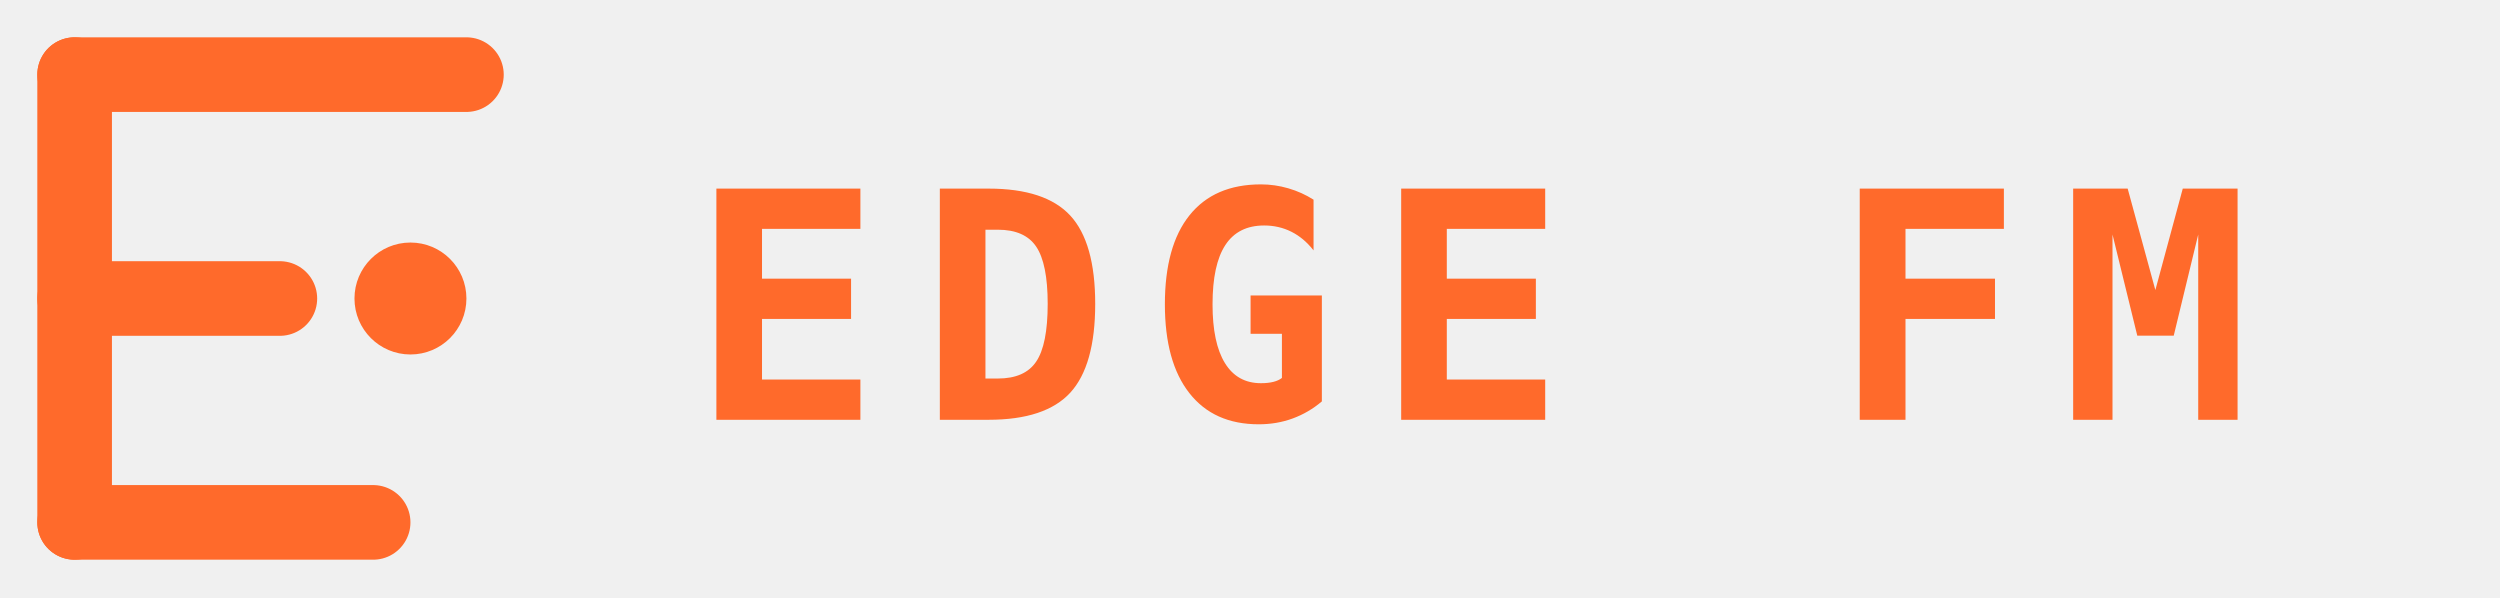
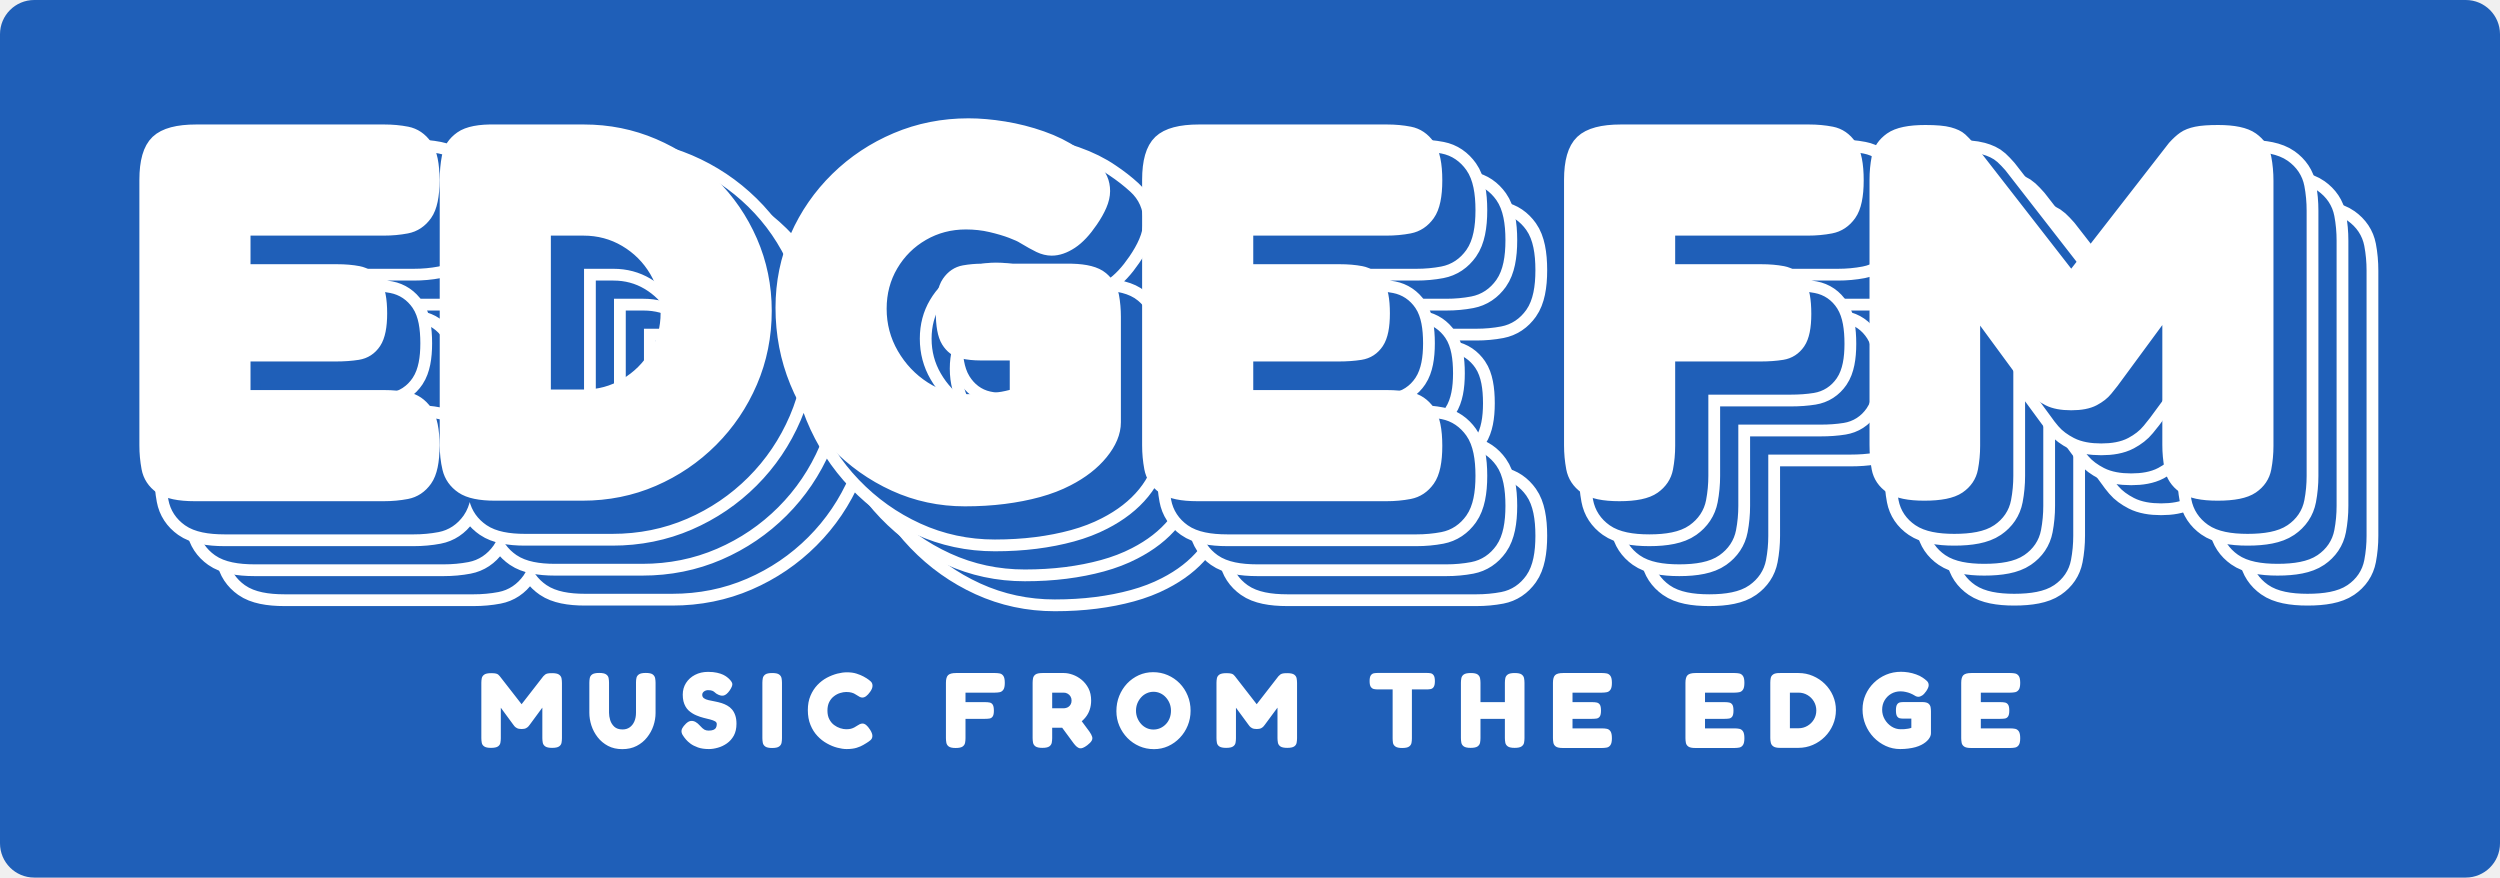
- <svg xmlns="http://www.w3.org/2000/svg" viewBox="0 0 268 64">
-   <g fill="none" stroke="#ff6a2b" stroke-width="8" stroke-linecap="round">
-     <path d="M8 8 V56" />
-     <path d="M8 8 H50" />
-     <path d="M8 32 H30" />
-     <path d="M8 56 H40" />
+ <svg xmlns="http://www.w3.org/2000/svg" viewBox="0 0 584 205">
+   <style>
+     /* Small logos drop the striped echo (and then the tagline): they stop being readable */
+     @media (max-width: 300px) { .echo { display: none; } }
+     @media (max-width: 170px) { .tagline { display: none; } }
+   </style>
+   <defs>
+     <path id="word" d="M59.64 1.08L15.48 1.08Q10.08 1.08 7.80-0.54Q5.52-2.16 5.04-4.74Q4.56-7.32 4.56-9.96L4.56-9.96L4.56-72Q4.56-78.24 7.02-80.58Q9.48-82.92 15.84-82.92L15.84-82.92L59.76-82.92Q62.52-82.92 64.98-82.44Q67.44-81.96 69.06-79.68Q70.68-77.40 70.68-71.88L70.68-71.88Q70.68-66.48 69.06-64.20Q67.44-61.92 64.92-61.44Q62.40-60.96 59.64-60.96L59.64-60.96L26.52-60.96L26.52-50.28L48.72-50.28Q51.48-50.28 53.64-49.86Q55.80-49.44 57.12-47.52Q58.44-45.60 58.44-40.80L58.44-40.80Q58.44-36.24 57.12-34.26Q55.80-32.28 53.52-31.92Q51.24-31.56 48.48-31.56L48.48-31.56L26.52-31.56L26.52-20.88L59.76-20.88Q62.52-20.88 64.98-20.40Q67.44-19.92 69.06-17.64Q70.68-15.36 70.68-9.84L70.68-9.84Q70.68-4.44 69.06-2.16Q67.44 0.12 64.92 0.60Q62.40 1.08 59.64 1.08L59.64 1.08ZM106.04 0.96L85.64 0.96Q80.48 0.96 78.20-0.60Q75.92-2.16 75.32-4.68Q74.72-7.20 74.72-10.08L74.72-10.08L74.72-72.12Q74.72-74.76 75.20-77.28Q75.68-79.80 77.96-81.42Q80.24-83.04 85.76-82.92L85.76-82.92L106.40-82.92Q114.92-82.92 122.48-79.68Q130.04-76.44 135.86-70.74Q141.68-65.04 144.98-57.48Q148.28-49.92 148.28-41.40L148.28-41.40Q148.28-32.64 144.98-24.96Q141.68-17.28 135.86-11.46Q130.04-5.64 122.42-2.34Q114.80 0.96 106.04 0.96L106.04 0.96ZM96.68-60.96L96.68-21L106.40-21Q111.80-21 116.36-23.70Q120.92-26.40 123.62-30.90Q126.32-35.40 126.32-40.92L126.32-40.92Q126.32-46.44 123.62-51Q120.92-55.56 116.36-58.26Q111.80-60.96 106.28-60.96L106.28-60.96L96.68-60.96ZM195.40 2.28L195.40 2.28Q186.76 2.28 179.14-1.20Q171.52-4.68 165.64-10.80Q159.76-16.92 156.46-24.96Q153.16-33 153.16-42.12L153.16-42.12Q153.16-50.88 156.52-58.50Q159.88-66.12 165.82-71.94Q171.76-77.76 179.56-81.06Q187.36-84.36 196.24-84.36L196.24-84.36Q200.08-84.36 204.52-83.64Q208.96-82.92 213.22-81.42Q217.48-79.92 220.60-77.76L220.60-77.76Q223.12-76.08 225.22-74.16Q227.32-72.24 227.32-69.36L227.32-69.36Q227.32-67.92 226.60-66.24Q225.88-64.56 224.56-62.64L224.56-62.64Q222.28-59.28 220.00-57.78Q217.72-56.28 215.68-56.28L215.68-56.28Q214.36-56.28 212.98-56.94Q211.60-57.60 209.20-59.04L209.20-59.04Q208.48-59.52 206.44-60.30Q204.40-61.08 201.58-61.74Q198.76-62.40 195.64-62.40L195.64-62.40Q190.00-62.40 185.32-59.70Q180.64-57 177.88-52.32Q175.12-47.64 175.12-41.88L175.12-41.88Q175.12-36 178.00-31.02Q180.88-26.04 185.62-22.98Q190.36-19.92 195.88-19.92L195.88-19.92Q198.04-19.92 200.14-20.04Q202.24-20.16 204.28-20.52Q206.32-20.88 207.88-21.48L207.88-21.48L207.88-31.80L199.00-31.80Q196.84-31.80 194.92-32.22Q193.00-32.64 191.80-34.56Q190.60-36.48 190.60-41.16L190.60-41.16Q190.60-45.84 191.92-47.76Q193.24-49.68 195.28-50.04Q197.32-50.40 199.36-50.40L199.36-50.40L220.36-50.40Q225.16-50.28 227.08-48.66Q229.00-47.04 229.42-44.76Q229.84-42.48 229.84-39.96L229.84-39.96L229.84-15.36Q229.84-12 226.96-8.46Q224.08-4.92 219.16-2.40L219.16-2.40Q216.16-0.84 212.44 0.18Q208.72 1.20 204.46 1.74Q200.20 2.28 195.40 2.28ZM293.88 1.08L249.72 1.08Q244.32 1.08 242.04-0.54Q239.76-2.16 239.28-4.74Q238.80-7.32 238.80-9.96L238.80-9.96L238.80-72Q238.80-78.24 241.26-80.58Q243.72-82.92 250.08-82.92L250.08-82.92L294-82.92Q296.76-82.92 299.22-82.44Q301.68-81.96 303.30-79.68Q304.92-77.40 304.92-71.88L304.92-71.88Q304.92-66.48 303.30-64.20Q301.68-61.92 299.16-61.44Q296.64-60.96 293.88-60.96L293.88-60.96L260.76-60.96L260.76-50.28L282.96-50.28Q285.72-50.28 287.88-49.86Q290.04-49.44 291.36-47.52Q292.68-45.60 292.68-40.80L292.68-40.80Q292.68-36.24 291.36-34.26Q290.04-32.28 287.76-31.92Q285.48-31.56 282.72-31.56L282.72-31.56L260.76-31.56L260.76-20.88L294-20.88Q296.76-20.88 299.22-20.40Q301.68-19.92 303.30-17.64Q304.92-15.36 304.92-9.84L304.92-9.84Q304.92-4.44 303.30-2.16Q301.68 0.12 299.16 0.60Q296.64 1.08 293.88 1.08L293.88 1.08ZM348.28 1.08L348.28 1.08Q342.88 1.08 340.60-0.54Q338.32-2.16 337.84-4.74Q337.36-7.32 337.36-9.96L337.36-9.96L337.36-72Q337.36-78.24 339.82-80.58Q342.28-82.92 348.64-82.92L348.64-82.92L392.56-82.92Q395.32-82.92 397.78-82.44Q400.24-81.96 401.80-79.68Q403.36-77.40 403.36-71.88L403.36-71.88Q403.36-66.48 401.74-64.20Q400.12-61.92 397.60-61.44Q395.08-60.96 392.32-60.96L392.32-60.96L359.32-60.96L359.32-50.28L381.40-50.28Q384.16-50.28 386.38-49.86Q388.60-49.44 389.86-47.46Q391.12-45.48 391.12-40.68L391.12-40.68Q391.12-36.12 389.80-34.20Q388.48-32.28 386.26-31.92Q384.04-31.56 381.28-31.56L381.28-31.56L359.32-31.56L359.32-9.84Q359.32-7.20 358.84-4.68Q358.36-2.16 356.08-0.54Q353.80 1.08 348.28 1.08ZM419.52 0.96L419.52 0.96Q414.24 0.96 411.96-0.60Q409.68-2.16 409.20-4.68Q408.72-7.20 408.72-10.08L408.72-10.08L408.72-72Q408.72-74.64 409.20-77.10Q409.68-79.56 411.96-81.18Q414.24-82.80 419.76-82.80L419.76-82.80Q423.48-82.80 425.22-82.32Q426.96-81.84 427.74-81.12Q428.52-80.40 429.36-79.44L429.36-79.44L454.20-47.52L453.48-47.52L478.20-79.32Q479.40-80.64 480.42-81.36Q481.44-82.08 483.18-82.44Q484.92-82.80 488.16-82.80L488.16-82.80Q493.56-82.80 495.84-81.18Q498.12-79.56 498.60-77.04Q499.08-74.52 499.08-71.76L499.08-71.76L499.08-9.84Q499.08-7.20 498.60-4.68Q498.12-2.16 495.84-0.60Q493.56 0.96 488.04 0.96L488.04 0.96Q482.64 0.96 480.36-0.66Q478.08-2.28 477.60-4.86Q477.12-7.44 477.12-10.08L477.12-10.08L477.12-44.16L463.08-25.08Q462.60-24.48 461.64-23.28Q460.68-22.08 458.88-21.12Q457.08-20.16 453.84-20.16L453.84-20.16Q450.60-20.16 448.74-21.12Q446.88-22.08 445.92-23.22Q444.96-24.36 444.48-25.08L444.48-25.08L430.56-44.04L430.56-9.84Q430.56-7.20 430.08-4.68Q429.60-2.16 427.32-0.60Q425.04 0.96 419.52 0.96Z" transform="translate(30 114.00)" />
+   </defs>
+   <rect width="584" height="205" rx="8" fill="#1f5fb8" />
+   <g stroke-linejoin="round">
+     <g class="echo">
+       <use href="#word" x="21" y="21" fill="#ffffff" stroke="#ffffff" stroke-width="11" />
+       <use href="#word" x="21" y="21" fill="#1f5fb8" stroke="#1f5fb8" stroke-width="5.5" />
+       <use href="#word" x="14" y="14" fill="#ffffff" stroke="#ffffff" stroke-width="11" />
+       <use href="#word" x="14" y="14" fill="#1f5fb8" stroke="#1f5fb8" stroke-width="5.5" />
+       <use href="#word" x="7" y="7" fill="#ffffff" stroke="#ffffff" stroke-width="11" />
+       <use href="#word" x="7" y="7" fill="#1f5fb8" stroke="#1f5fb8" stroke-width="5.5" />
+     </g>
+     <use href="#word" fill="#ffffff" stroke="#ffffff" stroke-width="4" />
  </g>
-   <circle cx="44" cy="32" r="6" fill="#ff6a2b" />
-   <text x="74" y="45" fill="#ff6a2b" font-family="ui-monospace, 'Cascadia Code', Menlo, Consolas, monospace" font-size="34" font-weight="700" letter-spacing="4">EDGE FM</text>
+   <path class="tagline" fill="#ffffff" d="M2.95 0.20L2.95 0.20Q1.85 0.20 1.38-0.13Q0.90-0.45 0.80-0.98Q0.70-1.50 0.70-2.10L0.70-2.10L0.70-15Q0.70-15.55 0.80-16.06Q0.90-16.57 1.38-16.91Q1.85-17.25 3-17.25L3-17.25Q3.78-17.25 4.14-17.15Q4.50-17.05 4.66-16.90Q4.83-16.75 5-16.55L5-16.55L10.18-9.90L10.03-9.90L15.18-16.53Q15.43-16.80 15.64-16.95Q15.85-17.10 16.21-17.18Q16.57-17.25 17.25-17.25L17.25-17.25Q18.38-17.25 18.85-16.91Q19.33-16.57 19.43-16.05Q19.53-15.53 19.53-14.95L19.53-14.95L19.53-2.05Q19.53-1.50 19.43-0.98Q19.33-0.45 18.85-0.13Q18.38 0.20 17.23 0.20L17.23 0.20Q16.10 0.20 15.63-0.14Q15.15-0.48 15.05-1.01Q14.95-1.55 14.95-2.10L14.95-2.10L14.95-9.20L12.03-5.23Q11.93-5.10 11.73-4.85Q11.53-4.60 11.15-4.40Q10.78-4.20 10.10-4.20L10.10-4.20Q9.43-4.20 9.04-4.40Q8.65-4.60 8.45-4.84Q8.25-5.08 8.15-5.23L8.15-5.23L5.25-9.18L5.25-2.05Q5.25-1.50 5.15-0.98Q5.05-0.45 4.58-0.13Q4.10 0.20 2.95 0.20ZM33.63 0.50L33.63 0.50Q31.73 0.50 30.29-0.26Q28.85-1.03 27.88-2.27Q26.90-3.53 26.41-5.03Q25.93-6.53 25.93-8L25.93-8L25.93-15Q25.93-15.58 26.03-16.10Q26.13-16.63 26.60-16.96Q27.08-17.30 28.23-17.30L28.23-17.30Q29.38-17.30 29.85-16.96Q30.33-16.63 30.43-16.10Q30.53-15.58 30.53-14.98L30.53-14.98L30.53-8Q30.53-7.18 30.80-6.28Q31.08-5.38 31.76-4.74Q32.45-4.10 33.70-4.10L33.70-4.10Q34.65-4.10 35.35-4.59Q36.05-5.08 36.44-5.96Q36.83-6.85 36.83-8.03L36.83-8.03L36.83-15.13Q36.83-15.68 36.94-16.16Q37.05-16.65 37.53-16.98Q38-17.30 39.13-17.30L39.13-17.30Q40.28-17.30 40.74-16.95Q41.20-16.60 41.30-16.07Q41.40-15.55 41.40-14.98L41.40-14.98L41.40-7.95Q41.40-6.45 40.90-4.96Q40.40-3.48 39.41-2.24Q38.43-1 36.98-0.25Q35.53 0.50 33.63 0.50ZM53.88 0.48L53.88 0.48Q52.35 0.48 51.29 0.10Q50.23-0.28 49.55-0.79Q48.88-1.30 48.52-1.73Q48.18-2.15 48.10-2.25L48.10-2.25Q47.60-2.88 47.49-3.38Q47.38-3.88 47.64-4.38Q47.90-4.88 48.52-5.48L48.52-5.48Q49.10-6.03 49.65-6.09Q50.20-6.15 50.74-5.85Q51.27-5.55 51.77-4.98L51.77-4.98Q52.38-4.30 52.80-4.06Q53.23-3.83 53.78-3.83L53.78-3.83Q54.45-3.83 54.88-3.99Q55.30-4.15 55.50-4.49Q55.70-4.83 55.70-5.35L55.70-5.35Q55.70-5.78 55.28-6.01Q54.85-6.25 54.16-6.43Q53.48-6.60 52.63-6.81Q51.77-7.03 50.95-7.38L50.95-7.38Q50.45-7.58 49.98-7.88Q49.50-8.18 49.09-8.56Q48.68-8.95 48.38-9.49Q48.08-10.03 47.91-10.70Q47.75-11.38 47.75-12.23L47.75-12.23Q47.75-13.75 48.51-14.95Q49.27-16.15 50.61-16.85Q51.95-17.55 53.65-17.55L53.65-17.55Q54.88-17.55 55.75-17.35Q56.63-17.15 57.19-16.88Q57.75-16.60 58.05-16.36Q58.35-16.13 58.43-16.05L58.43-16.05Q59.25-15.30 59.33-14.76Q59.40-14.23 58.73-13.23L58.73-13.23Q57.98-12.15 57.25-12.01Q56.53-11.88 55.58-12.48L55.58-12.48Q55.38-12.63 55.18-12.81Q54.98-13 54.64-13.14Q54.30-13.28 53.63-13.28L53.63-13.28Q53.38-13.28 53.13-13.19Q52.88-13.10 52.70-12.96Q52.53-12.83 52.41-12.63Q52.30-12.43 52.30-12.20L52.30-12.20Q52.30-11.68 52.70-11.39Q53.10-11.10 53.76-10.95Q54.43-10.80 55.23-10.65Q56.03-10.50 56.85-10.25L56.85-10.25Q57.53-10.03 58.15-9.68Q58.78-9.33 59.25-8.78Q59.73-8.22 60.01-7.41Q60.30-6.60 60.30-5.43L60.30-5.43Q60.30-3.80 59.68-2.66Q59.05-1.53 58.06-0.84Q57.08-0.15 55.96 0.16Q54.85 0.48 53.88 0.48ZM68.63 0.23L68.63 0.23Q67.50 0.23 67.03-0.11Q66.55-0.45 66.45-0.99Q66.35-1.53 66.35-2.08L66.35-2.08L66.35-15Q66.35-15.55 66.45-16.07Q66.55-16.60 67.03-16.94Q67.50-17.28 68.65-17.28L68.65-17.28Q69.80-17.28 70.26-16.94Q70.73-16.60 70.83-16.07Q70.93-15.55 70.93-14.98L70.93-14.98L70.93-2.05Q70.93-1.50 70.83-0.98Q70.73-0.45 70.25-0.11Q69.78 0.23 68.63 0.23ZM86.03 0.48L86.03 0.48Q85.05 0.48 83.85 0.16Q82.65-0.15 81.44-0.83Q80.22-1.50 79.21-2.58Q78.20-3.65 77.59-5.15Q76.97-6.65 76.97-8.63L76.97-8.63Q76.97-10.53 77.59-11.98Q78.20-13.43 79.20-14.48Q80.20-15.53 81.41-16.18Q82.63-16.82 83.85-17.14Q85.08-17.45 86.10-17.45L86.10-17.45Q87.38-17.45 88.35-17.14Q89.33-16.82 89.94-16.49Q90.55-16.15 90.70-16.05L90.70-16.05Q91.20-15.73 91.64-15.34Q92.08-14.95 92.08-14.30L92.08-14.30Q92.08-13.98 91.94-13.63Q91.80-13.28 91.53-12.90L91.53-12.90Q91.03-12.20 90.59-11.88Q90.15-11.55 89.72-11.55L89.72-11.55Q89.40-11.55 89.10-11.70Q88.80-11.85 88.38-12.13L88.38-12.13Q88.20-12.25 87.92-12.41Q87.65-12.58 87.17-12.71Q86.70-12.85 85.92-12.85L85.92-12.85Q85.28-12.85 84.51-12.61Q83.75-12.38 83.08-11.86Q82.40-11.35 81.97-10.51Q81.55-9.68 81.55-8.50L81.55-8.50Q81.55-7.30 81.99-6.48Q82.42-5.65 83.10-5.14Q83.78-4.63 84.54-4.39Q85.30-4.15 85.92-4.15L85.92-4.15Q86.58-4.15 87.03-4.26Q87.47-4.38 87.84-4.58Q88.20-4.78 88.50-4.98L88.50-4.98Q88.78-5.18 89.10-5.33Q89.42-5.48 89.75-5.48L89.75-5.48Q90.17-5.48 90.60-5.13Q91.03-4.78 91.50-4.05L91.50-4.05Q91.78-3.63 91.91-3.26Q92.05-2.90 92.05-2.60L92.05-2.60Q92.05-1.98 91.61-1.60Q91.17-1.23 90.67-0.93L90.67-0.93Q90.50-0.83 89.92-0.48Q89.35-0.13 88.38 0.18Q87.40 0.48 86.03 0.48ZM111.50 0.23L111.50 0.23Q110.38 0.23 109.90-0.11Q109.43-0.45 109.33-0.99Q109.23-1.53 109.23-2.08L109.23-2.08L109.23-15Q109.23-16.30 109.74-16.79Q110.25-17.28 111.58-17.28L111.58-17.28L120.73-17.28Q121.30-17.28 121.81-17.18Q122.33-17.07 122.65-16.60Q122.98-16.13 122.98-14.98L122.98-14.98Q122.98-13.85 122.64-13.38Q122.30-12.90 121.78-12.80Q121.25-12.70 120.68-12.70L120.68-12.70L113.80-12.70L113.80-10.48L118.40-10.48Q118.98-10.48 119.44-10.39Q119.90-10.30 120.16-9.89Q120.43-9.47 120.43-8.47L120.43-8.47Q120.43-7.53 120.15-7.13Q119.88-6.73 119.41-6.65Q118.95-6.58 118.38-6.58L118.38-6.58L113.80-6.58L113.80-2.05Q113.80-1.50 113.70-0.98Q113.60-0.45 113.13-0.11Q112.65 0.23 111.50 0.23ZM131.75 0.20L131.75 0.20Q130.63 0.20 130.15-0.14Q129.68-0.48 129.58-1.01Q129.48-1.55 129.48-2.10L129.48-2.10L129.48-15Q129.48-15.55 129.58-16.07Q129.68-16.60 130.15-16.94Q130.63-17.28 131.78-17.28L131.78-17.28L136.80-17.28Q137.75-17.28 138.85-16.89Q139.95-16.50 140.93-15.70Q141.90-14.90 142.53-13.70Q143.15-12.50 143.15-10.85L143.15-10.85Q143.15-9.70 142.81-8.70Q142.48-7.70 141.81-6.89Q141.15-6.08 140.21-5.46Q139.28-4.85 138.08-4.50L138.08-4.50L134.05-4.50L134.05-2.08Q134.05-1.53 133.95-1Q133.85-0.48 133.38-0.14Q132.90 0.20 131.75 0.20ZM142.23-0.40L142.23-0.40Q141.10 0.45 140.45 0.29Q139.80 0.13 139.05-0.88L139.05-0.88L134.45-7.13L139.65-7.78L142.75-3.60Q143.25-2.88 143.39-2.38Q143.53-1.88 143.25-1.43Q142.98-0.98 142.23-0.40ZM134.05-12.70L134.05-9.05L136.80-9.05Q137.03-9.05 137.34-9.14Q137.65-9.22 137.93-9.44Q138.20-9.65 138.39-10Q138.58-10.35 138.58-10.88L138.58-10.88Q138.58-11.40 138.33-11.81Q138.08-12.23 137.66-12.46Q137.25-12.70 136.75-12.70L136.75-12.70L134.05-12.70ZM157.83 0.50L157.83 0.50Q156.00 0.50 154.41-0.19Q152.83-0.88 151.63-2.10Q150.43-3.33 149.74-4.94Q149.05-6.55 149.05-8.38L149.05-8.38Q149.05-10.28 149.71-11.93Q150.38-13.58 151.55-14.83Q152.73-16.07 154.29-16.78Q155.85-17.48 157.63-17.48L157.63-17.48Q159.45-17.48 161.04-16.79Q162.63-16.10 163.83-14.88Q165.03-13.65 165.70-12.01Q166.38-10.38 166.38-8.47L166.38-8.47Q166.38-6.63 165.71-5Q165.05-3.38 163.86-2.14Q162.68-0.90 161.14-0.20Q159.60 0.50 157.83 0.50ZM157.70-4.08L157.70-4.08Q158.55-4.08 159.30-4.41Q160.05-4.75 160.61-5.34Q161.18-5.93 161.49-6.74Q161.80-7.55 161.80-8.47L161.80-8.47Q161.80-9.40 161.48-10.20Q161.15-11 160.59-11.61Q160.03-12.23 159.29-12.56Q158.55-12.90 157.73-12.90L157.73-12.90Q156.88-12.90 156.14-12.56Q155.40-12.23 154.84-11.61Q154.28-11 153.95-10.20Q153.63-9.40 153.63-8.47L153.63-8.47Q153.63-7.58 153.95-6.78Q154.28-5.98 154.84-5.36Q155.40-4.75 156.14-4.41Q156.88-4.08 157.70-4.08ZM174.68 0.20L174.68 0.20Q173.58 0.20 173.10-0.13Q172.63-0.45 172.53-0.98Q172.43-1.50 172.43-2.10L172.43-2.10L172.43-15Q172.43-15.55 172.53-16.06Q172.63-16.57 173.10-16.91Q173.58-17.25 174.73-17.25L174.73-17.25Q175.50-17.25 175.86-17.15Q176.23-17.05 176.39-16.90Q176.55-16.75 176.73-16.55L176.73-16.55L181.90-9.90L181.75-9.90L186.90-16.53Q187.15-16.80 187.36-16.95Q187.58-17.10 187.94-17.18Q188.30-17.25 188.98-17.25L188.98-17.25Q190.10-17.25 190.58-16.91Q191.05-16.57 191.15-16.05Q191.25-15.53 191.25-14.95L191.25-14.95L191.25-2.05Q191.25-1.50 191.15-0.98Q191.05-0.45 190.58-0.13Q190.10 0.20 188.95 0.20L188.95 0.20Q187.83 0.20 187.35-0.14Q186.88-0.48 186.78-1.01Q186.68-1.55 186.68-2.10L186.68-2.10L186.68-9.20L183.75-5.23Q183.65-5.10 183.45-4.85Q183.25-4.60 182.88-4.40Q182.50-4.20 181.83-4.20L181.83-4.20Q181.15-4.20 180.76-4.40Q180.38-4.60 180.18-4.84Q179.98-5.08 179.88-5.23L179.88-5.23L176.98-9.18L176.98-2.05Q176.98-1.50 176.88-0.98Q176.78-0.45 176.30-0.13Q175.83 0.20 174.68 0.20ZM210.13-17.30L221.55-17.30Q222.03-17.30 222.45-17.23Q222.88-17.15 223.16-16.75Q223.45-16.35 223.45-15.38L223.45-15.38Q223.45-14.43 223.16-14.01Q222.88-13.60 222.44-13.53Q222.00-13.45 221.53-13.45L221.53-13.45L218.08-13.45L218.08-2Q218.08-1.45 217.98-0.94Q217.88-0.43 217.41-0.10Q216.95 0.23 215.80 0.23L215.80 0.23Q214.70 0.23 214.23-0.11Q213.75-0.45 213.66-0.96Q213.58-1.48 213.58-2.02L213.58-2.02L213.58-13.45L210.10-13.45Q209.65-13.45 209.21-13.54Q208.78-13.63 208.49-14.03Q208.20-14.43 208.20-15.40L208.20-15.40Q208.20-16.35 208.49-16.75Q208.78-17.15 209.23-17.23Q209.68-17.30 210.13-17.30L210.13-17.30ZM242.08 0.20L242.08 0.20Q240.95 0.20 240.48-0.14Q240.00-0.48 239.90-1.01Q239.80-1.55 239.80-2.10L239.80-2.10L239.80-15Q239.80-15.55 239.90-16.07Q240.00-16.60 240.48-16.94Q240.95-17.28 242.10-17.28L242.10-17.28Q243.25-17.28 243.71-16.94Q244.18-16.60 244.28-16.07Q244.38-15.55 244.38-14.98L244.38-14.98L244.38-2.08Q244.38-1.53 244.28-1Q244.18-0.48 243.70-0.14Q243.23 0.20 242.08 0.20ZM231.80 0.20L231.80 0.20Q230.68 0.20 230.20-0.14Q229.73-0.48 229.63-1.01Q229.53-1.55 229.53-2.10L229.53-2.10L229.53-15Q229.53-15.55 229.63-16.07Q229.73-16.60 230.20-16.94Q230.68-17.28 231.83-17.28L231.83-17.28Q232.98-17.28 233.44-16.94Q233.90-16.60 234.00-16.07Q234.10-15.55 234.10-14.98L234.10-14.98L234.10-2.08Q234.10-1.53 234.00-1Q233.90-0.48 233.43-0.14Q232.95 0.20 231.80 0.20ZM240.20-6.58L233.70-6.58L233.70-10.48L240.20-10.48L240.20-6.58ZM262.50 0.23L253.30 0.23Q252.18 0.23 251.70-0.11Q251.23-0.45 251.13-0.99Q251.03-1.53 251.03-2.08L251.03-2.08L251.03-15Q251.03-16.30 251.54-16.79Q252.05-17.28 253.38-17.28L253.38-17.28L262.53-17.28Q263.10-17.28 263.61-17.18Q264.13-17.07 264.46-16.60Q264.80-16.13 264.80-14.98L264.80-14.98Q264.80-13.85 264.46-13.38Q264.13-12.90 263.60-12.80Q263.08-12.70 262.50-12.70L262.50-12.70L255.60-12.70L255.60-10.48L260.23-10.48Q260.80-10.48 261.25-10.39Q261.70-10.30 261.98-9.90Q262.25-9.50 262.25-8.50L262.25-8.50Q262.25-7.55 261.98-7.14Q261.70-6.73 261.23-6.65Q260.75-6.58 260.18-6.58L260.18-6.58L255.60-6.58L255.60-4.35L262.53-4.35Q263.10-4.35 263.61-4.25Q264.13-4.15 264.46-3.68Q264.80-3.20 264.80-2.05L264.80-2.05Q264.80-0.93 264.46-0.45Q264.13 0.03 263.60 0.13Q263.08 0.23 262.50 0.23L262.50 0.23ZM293.45 0.23L284.25 0.23Q283.13 0.23 282.65-0.11Q282.18-0.45 282.08-0.99Q281.98-1.53 281.98-2.08L281.98-2.08L281.98-15Q281.98-16.30 282.49-16.79Q283.00-17.28 284.33-17.28L284.33-17.28L293.48-17.28Q294.05-17.28 294.56-17.18Q295.08-17.07 295.41-16.60Q295.75-16.13 295.75-14.98L295.75-14.98Q295.75-13.85 295.41-13.38Q295.08-12.90 294.55-12.80Q294.03-12.70 293.45-12.70L293.45-12.70L286.55-12.70L286.55-10.48L291.18-10.48Q291.75-10.48 292.20-10.39Q292.65-10.30 292.93-9.90Q293.20-9.50 293.20-8.50L293.20-8.50Q293.20-7.55 292.93-7.14Q292.65-6.73 292.18-6.65Q291.70-6.58 291.13-6.58L291.13-6.58L286.55-6.58L286.55-4.35L293.48-4.35Q294.05-4.35 294.56-4.25Q295.08-4.15 295.41-3.68Q295.75-3.20 295.75-2.05L295.75-2.05Q295.75-0.93 295.41-0.45Q295.08 0.03 294.55 0.13Q294.03 0.23 293.45 0.23L293.45 0.23ZM308.33 0.20L304.08 0.20Q303 0.20 302.53-0.13Q302.05-0.45 301.93-0.98Q301.80-1.50 301.80-2.10L301.80-2.10L301.80-15.03Q301.80-15.58 301.90-16.10Q302-16.63 302.48-16.96Q302.95-17.30 304.10-17.28L304.10-17.28L308.40-17.28Q310.18-17.28 311.75-16.60Q313.33-15.93 314.54-14.74Q315.75-13.55 316.44-11.98Q317.13-10.40 317.13-8.63L317.13-8.63Q317.13-6.80 316.44-5.20Q315.75-3.60 314.54-2.39Q313.33-1.18 311.74-0.49Q310.15 0.20 308.33 0.20L308.33 0.20ZM306.38-12.70L306.38-4.38L308.40-4.38Q309.53-4.38 310.48-4.94Q311.43-5.50 311.99-6.44Q312.55-7.38 312.55-8.53L312.55-8.53Q312.55-9.68 311.99-10.63Q311.43-11.58 310.48-12.14Q309.53-12.70 308.38-12.70L308.38-12.70L306.38-12.70ZM332.15 0.48L332.15 0.48Q330.35 0.48 328.76-0.25Q327.18-0.98 325.95-2.25Q324.73-3.53 324.04-5.20Q323.35-6.88 323.35-8.78L323.35-8.78Q323.35-10.60 324.05-12.19Q324.75-13.78 325.99-14.99Q327.23-16.20 328.85-16.89Q330.48-17.57 332.33-17.57L332.33-17.57Q333.13-17.57 334.05-17.43Q334.98-17.28 335.86-16.96Q336.75-16.65 337.40-16.20L337.40-16.20Q337.93-15.85 338.36-15.45Q338.80-15.05 338.80-14.45L338.80-14.45Q338.80-14.15 338.65-13.80Q338.50-13.45 338.23-13.05L338.23-13.05Q337.75-12.35 337.28-12.04Q336.80-11.73 336.38-11.73L336.38-11.73Q336.10-11.73 335.81-11.86Q335.53-12 335.03-12.30L335.03-12.30Q334.88-12.40 334.45-12.56Q334.03-12.73 333.44-12.86Q332.85-13 332.20-13L332.20-13Q331.03-13 330.05-12.44Q329.08-11.88 328.50-10.90Q327.93-9.93 327.93-8.72L327.93-8.72Q327.93-7.50 328.53-6.46Q329.13-5.43 330.11-4.79Q331.10-4.15 332.25-4.15L332.25-4.15Q332.70-4.15 333.14-4.17Q333.58-4.20 334-4.28Q334.43-4.35 334.75-4.48L334.75-4.48L334.75-6.63L332.90-6.63Q332.45-6.63 332.05-6.71Q331.65-6.80 331.40-7.20Q331.15-7.60 331.15-8.58L331.15-8.58Q331.15-9.55 331.43-9.95Q331.70-10.35 332.13-10.43Q332.55-10.50 332.98-10.50L332.98-10.50L337.35-10.50Q338.35-10.48 338.75-10.14Q339.15-9.80 339.24-9.33Q339.33-8.85 339.33-8.33L339.33-8.33L339.33-3.20Q339.33-2.50 338.73-1.76Q338.13-1.03 337.10-0.50L337.10-0.50Q336.48-0.18 335.70 0.04Q334.93 0.25 334.04 0.36Q333.15 0.48 332.15 0.48ZM357.88 0.23L348.68 0.23Q347.55 0.23 347.08-0.11Q346.60-0.45 346.50-0.99Q346.40-1.53 346.40-2.08L346.40-2.08L346.40-15Q346.40-16.30 346.91-16.79Q347.43-17.28 348.75-17.28L348.75-17.28L357.90-17.28Q358.48-17.28 358.99-17.18Q359.50-17.07 359.84-16.60Q360.18-16.13 360.18-14.98L360.18-14.98Q360.18-13.85 359.84-13.38Q359.50-12.90 358.98-12.80Q358.45-12.70 357.88-12.70L357.88-12.70L350.98-12.70L350.98-10.48L355.60-10.48Q356.18-10.48 356.63-10.39Q357.08-10.30 357.35-9.90Q357.63-9.50 357.63-8.50L357.63-8.50Q357.63-7.55 357.35-7.14Q357.08-6.73 356.60-6.65Q356.13-6.58 355.55-6.58L355.55-6.58L350.98-6.58L350.98-4.35L357.90-4.35Q358.48-4.35 358.99-4.25Q359.50-4.15 359.84-3.68Q360.18-3.20 360.18-2.05L360.18-2.05Q360.18-0.93 359.84-0.45Q359.50 0.03 358.98 0.13Q358.45 0.23 357.88 0.23L357.88 0.23Z" transform="translate(111.74 174.50)" />
</svg>
